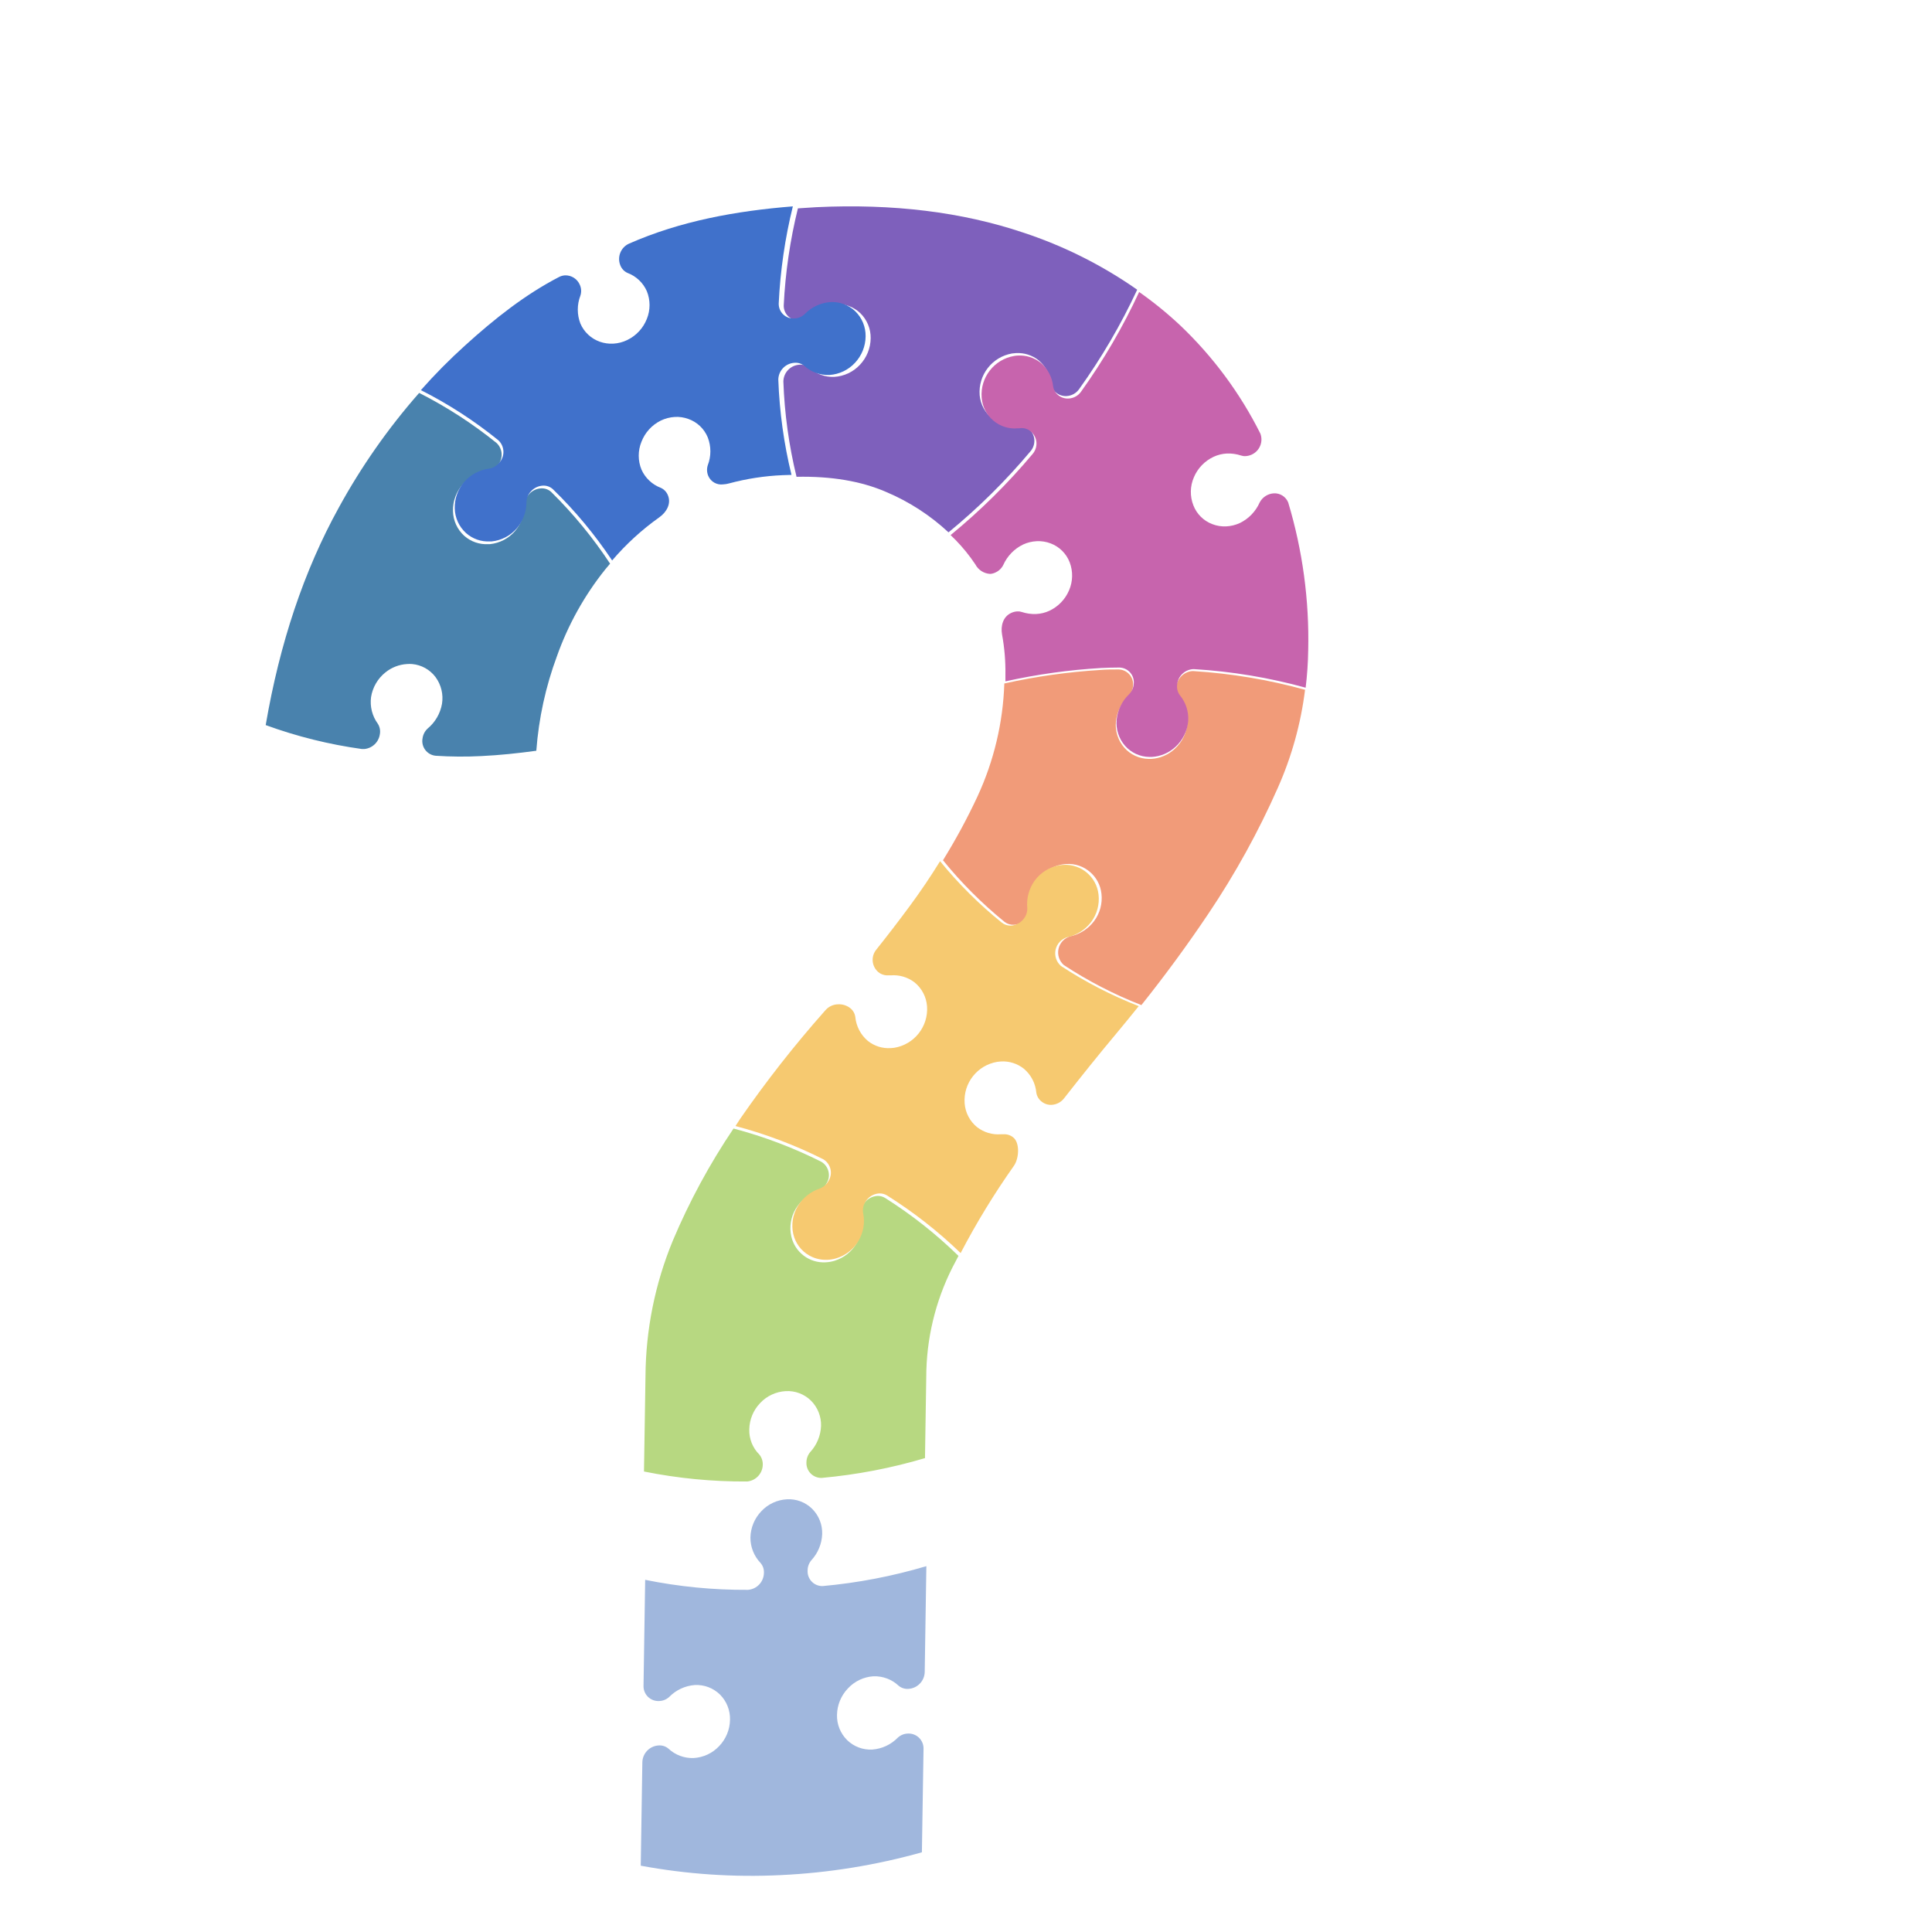
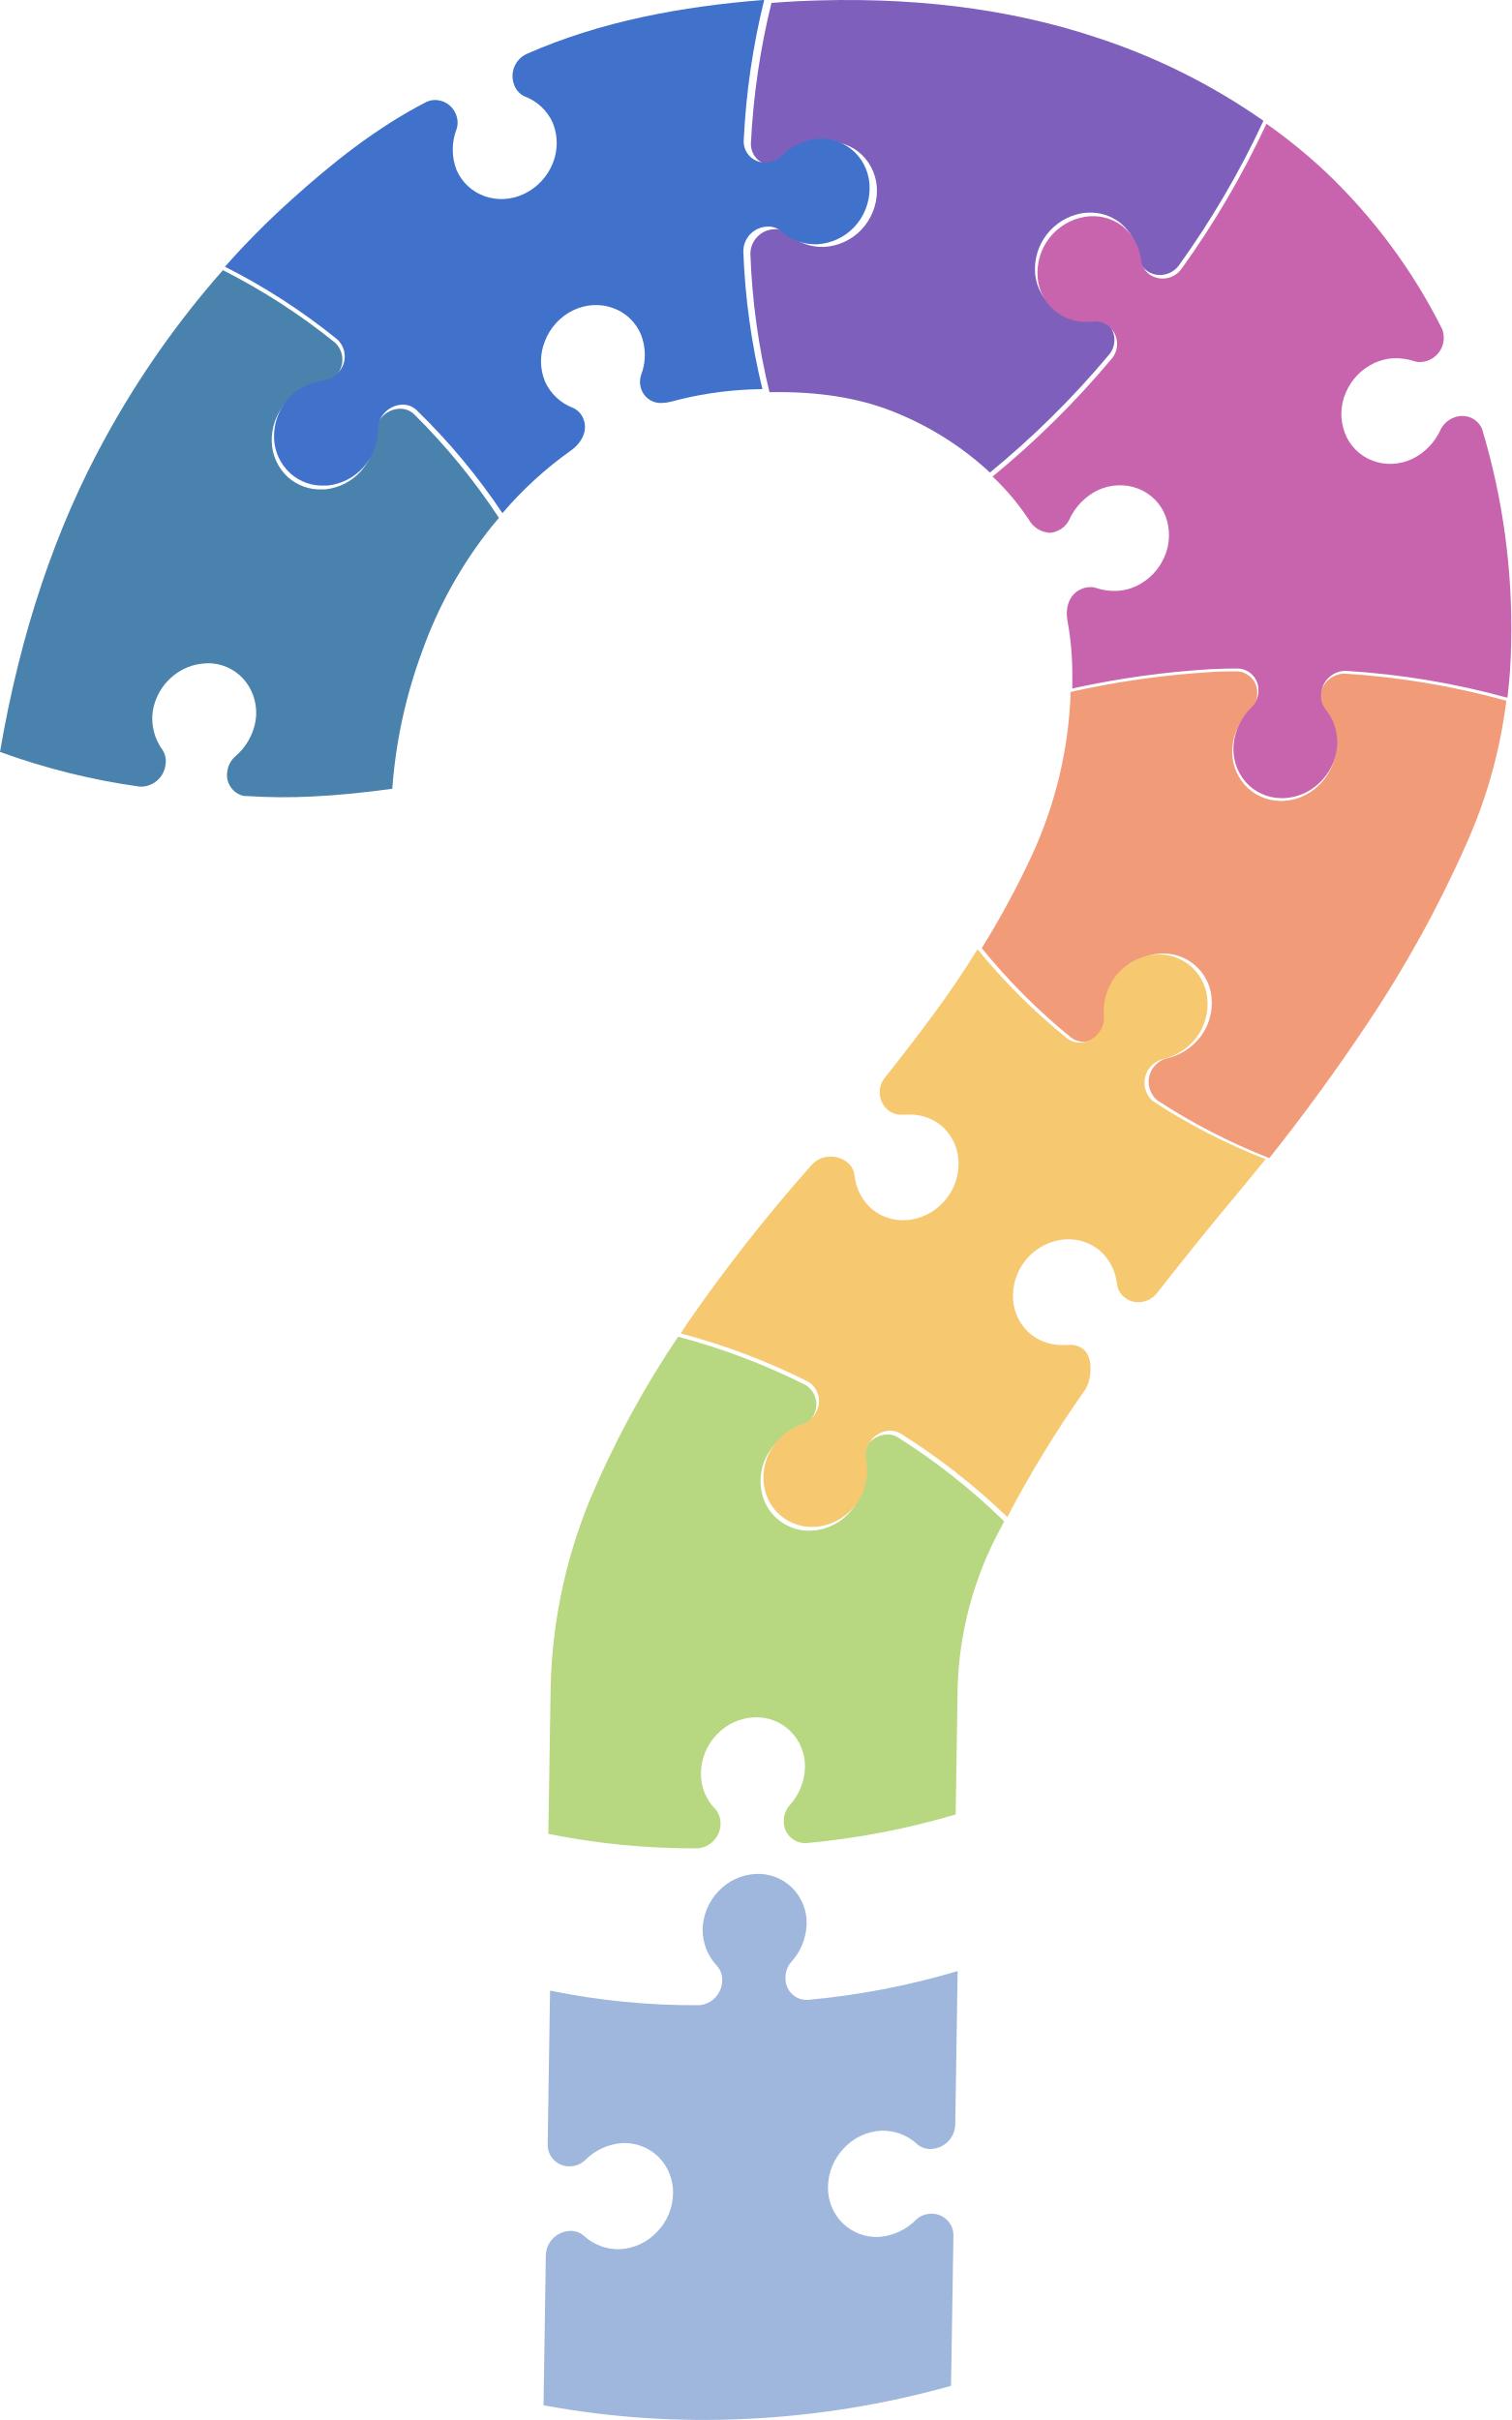
- <svg xmlns="http://www.w3.org/2000/svg" id="Question_mark" data-name="Question mark" viewBox="0 0 424 424">
+ <svg xmlns="http://www.w3.org/2000/svg" id="Question_mark" data-name="Question mark" viewBox="0 0 228.82 366.39">
  <defs>
    <style>.cls-1{fill:#a0b7dd;}.cls-2{fill:url(#linear-gradient);}.cls-3{fill:#4982ad;}.cls-4{fill:#7e60bc;}.cls-5{fill:#4071cb;}.cls-6{fill:#f19b79;}.cls-7{fill:#c764ad;}.cls-8{fill:#f6c970;}</style>
-     <linearGradient id="linear-gradient" x1="141.27" y1="286.39" x2="210.33" y2="286.39" gradientUnits="userSpaceOnUse">
+     <linearGradient id="linear-gradient" x1="86.14" y1="103.38" x2="155.16" y2="103.38" gradientTransform="matrix(1, 0, 0, -1, 0, 348.11)" gradientUnits="userSpaceOnUse">
      <stop offset="0" stop-color="#9ed940" />
      <stop offset="0" stop-color="#b7d881" />
    </linearGradient>
  </defs>
-   <path class="cls-1" d="M191.69,367.88a7.69,7.69,0,0,1,5.52,2.07,3,3,0,0,0,2.18.69,3.8,3.8,0,0,0,3.55-3.71c.09-5.8.34-22.35.36-23.22a116.42,116.42,0,0,1-22.74,4.37,3.22,3.22,0,0,1-3.32-3.38,3.46,3.46,0,0,1,.82-2.28,9,9,0,0,0,2.38-5.76,7.5,7.5,0,0,0-2.22-5.55,7.27,7.27,0,0,0-5.53-2.07,8.27,8.27,0,0,0-5.6,2.61,8.6,8.6,0,0,0-2.4,5.77A8,8,0,0,0,166.9,343a3.07,3.07,0,0,1,.75,2.2,3.78,3.78,0,0,1-3.52,3.71,109.62,109.62,0,0,1-22.54-2.2c0,.88-.27,17.42-.36,23.23a3.25,3.25,0,0,0,3.43,3.37,3.38,3.38,0,0,0,2.21-.9,8.78,8.78,0,0,1,5.59-2.61,7.37,7.37,0,0,1,5.54,2.08,7.56,7.56,0,0,1,2.21,5.56,8.54,8.54,0,0,1-2.39,5.77,8.3,8.3,0,0,1-5.61,2.61,7.66,7.66,0,0,1-5.52-2.07,3,3,0,0,0-2.18-.69,3.79,3.79,0,0,0-3.54,3.71c-.09,5.67-.34,21.83-.35,22.68a132.63,132.63,0,0,0,30.79,2.06,138.7,138.7,0,0,0,30.91-5c0-.85.27-17,.36-22.68a3.27,3.27,0,0,0-3.44-3.38,3.4,3.4,0,0,0-2.21.9,8.7,8.7,0,0,1-5.59,2.61,7.33,7.33,0,0,1-5.53-2.08,7.5,7.5,0,0,1-2.22-5.55,8.62,8.62,0,0,1,2.39-5.78A8.34,8.34,0,0,1,191.69,367.88Z" />
-   <path class="cls-2" d="M194.24,262.9a3.06,3.06,0,0,0-1.76-.44,3.81,3.81,0,0,0-3,1.89,3.47,3.47,0,0,0-.49,2.35,8.57,8.57,0,0,1-5.86,10,8,8,0,0,1-1.94.33,7.3,7.3,0,0,1-7.53-5.69,8.28,8.28,0,0,1,1-6.1,9.05,9.05,0,0,1,4.87-3.88,3.51,3.51,0,0,0,1.83-1.6,3.41,3.41,0,0,0-1.12-4.8,99.35,99.35,0,0,0-19.26-7.29,144,144,0,0,0-13.32,24.6,79.19,79.19,0,0,0-6,29.76c-.08,5.23-.31,20.13-.33,20.91a110.73,110.73,0,0,0,22.64,2.19,3.77,3.77,0,0,0,3.43-3.71,3.39,3.39,0,0,0-.75-2.2,7.45,7.45,0,0,1-2.21-5.53,8.55,8.55,0,0,1,2.39-5.78,8.3,8.3,0,0,1,5.61-2.61,7.29,7.29,0,0,1,5.53,2.08,7.54,7.54,0,0,1,2.22,5.55,9,9,0,0,1-2.39,5.76,3.56,3.56,0,0,0-.82,2.27,3.25,3.25,0,0,0,3.41,3.38A116.65,116.65,0,0,0,203,320c0-.73.23-14.48.3-19.31a53.61,53.61,0,0,1,6.43-23.88l.62-1.19A97.67,97.67,0,0,0,194.24,262.9Z" />
-   <path class="cls-3" d="M121,108a3,3,0,0,0-2.28-.82,3.75,3.75,0,0,0-2.63,1.3,3.48,3.48,0,0,0-.93,2.23,9,9,0,0,1-2.14,5.85,8.4,8.4,0,0,1-5.5,2.86l-.37,0a7.32,7.32,0,0,1-5.27-1.83,7.54,7.54,0,0,1-2.47-5.43,8.54,8.54,0,0,1,2.14-5.86,8.77,8.77,0,0,1,5.48-2.86,3.46,3.46,0,0,0,2.08-1.21,3.52,3.52,0,0,0-.12-5,96.26,96.26,0,0,0-17-11,139.74,139.74,0,0,0-17.68,25.25q-11.38,20.64-16,47.65a102.71,102.71,0,0,0,21.11,5.25,3.17,3.17,0,0,0,.53,0,3.79,3.79,0,0,0,3.41-3.23,3.21,3.21,0,0,0-.43-2.3A8.09,8.09,0,0,1,81.43,153a8.67,8.67,0,0,1,3.15-5.43,8.33,8.33,0,0,1,4.75-1.84,6.86,6.86,0,0,1,1.11,0,7.22,7.22,0,0,1,5.14,2.86A7.8,7.8,0,0,1,97,154.47a9.12,9.12,0,0,1-3.14,5.41A3.55,3.55,0,0,0,92.74,162a3.24,3.24,0,0,0,2.88,3.86,85.35,85.35,0,0,0,10,.07c4-.19,8.08-.62,12.08-1.17A75.78,75.78,0,0,1,122.23,144a65.54,65.54,0,0,1,10.57-19c.35-.44.72-.87,1.09-1.3A96.83,96.83,0,0,0,121,108Z" />
-   <path class="cls-4" d="M224.61,51.06q-20.19-6.8-45.5-5.59c-1.33.07-2.65.16-4,.26A111.63,111.63,0,0,0,172,67a3.22,3.22,0,0,0,3.47,3.31,3.43,3.43,0,0,0,2.2-.92,8.76,8.76,0,0,1,5.65-2.67,7.33,7.33,0,0,1,5.48,2,7.53,7.53,0,0,1,2.28,5.52,8.64,8.64,0,0,1-2.34,5.8,8.38,8.38,0,0,1-5.66,2.67,7.62,7.62,0,0,1-5.46-2,3.09,3.09,0,0,0-2.2-.67,3.75,3.75,0,0,0-3.5,3.7,103.69,103.69,0,0,0,2.89,20.9q11.42-.24,19.63,3.31a46.79,46.79,0,0,1,13.72,8.88,135.39,135.39,0,0,0,18-17.8,3.49,3.49,0,0,0-.46-5,3.16,3.16,0,0,0-2.19-.68c-.21,0-.43,0-.64,0a7.52,7.52,0,0,1-5.1-1.49A7.42,7.42,0,0,1,215,86.74a8.6,8.6,0,0,1,7.11-9.17,8.33,8.33,0,0,1,.86-.08,7.29,7.29,0,0,1,4.9,1.53,7.76,7.76,0,0,1,2.81,5.22,3,3,0,0,0,1.19,2,3.28,3.28,0,0,0,2.2.68,3.58,3.58,0,0,0,2.71-1.46,135.57,135.57,0,0,0,12.79-21.88A95.74,95.74,0,0,0,224.61,51.06Z" />
-   <path class="cls-5" d="M187.69,68.3a7.35,7.35,0,0,0-5.56-2,8.78,8.78,0,0,0-5.56,2.66,3.42,3.42,0,0,1-2.24.93,3.21,3.21,0,0,1-3.43-3.31A110.82,110.82,0,0,1,174,45.29c-12.47,1-24.66,3.2-36,8.2a3.7,3.7,0,0,0-1.86,4.74,3,3,0,0,0,1.56,1.66,7.53,7.53,0,0,1,4.25,4,8.1,8.1,0,0,1,0,6.12,8.66,8.66,0,0,1-4.27,4.6,8,8,0,0,1-3.13.81,7.65,7.65,0,0,1-2.9-.42A7.27,7.27,0,0,1,127.37,71a8.52,8.52,0,0,1,0-6.11,3.27,3.27,0,0,0-.11-2.36A3.41,3.41,0,0,0,124,60.43a3.24,3.24,0,0,0-1.29.35c-7.43,3.84-14.14,9.14-20.6,15a122.3,122.3,0,0,0-9.74,9.84,94.72,94.72,0,0,1,17,11,3.51,3.51,0,0,1,.13,5,3.46,3.46,0,0,1-2.08,1.21,8.82,8.82,0,0,0-5.48,2.86,8.54,8.54,0,0,0-2.14,5.86,7.52,7.52,0,0,0,2.47,5.43,7.29,7.29,0,0,0,5.26,1.84l.38,0a8.42,8.42,0,0,0,5.5-2.86,8.93,8.93,0,0,0,2.13-5.84,3.5,3.5,0,0,1,.94-2.24,3.79,3.79,0,0,1,2.63-1.3,3,3,0,0,1,2.27.82A96.22,96.22,0,0,1,134.34,123a57.13,57.13,0,0,1,10.38-9.49c1.6-1.14,2.61-3,1.87-4.79a3,3,0,0,0-1.57-1.66,7.58,7.58,0,0,1-4.24-4,8.06,8.06,0,0,1,0-6.12A8.66,8.66,0,0,1,145,92.31a8.21,8.21,0,0,1,3.13-.81,7.44,7.44,0,0,1,2.9.43A7.18,7.18,0,0,1,155.33,96a8.45,8.45,0,0,1,0,6.1,3.35,3.35,0,0,0,.12,2.37,3.11,3.11,0,0,0,3.27,1.83,5.8,5.8,0,0,0,1.28-.21,54.06,54.06,0,0,1,11.77-1.81l1.93-.06a104.41,104.41,0,0,1-2.89-20.9,3.76,3.76,0,0,1,3.53-3.7,3,3,0,0,1,2.17.67,7.74,7.74,0,0,0,5.54,2,8.38,8.38,0,0,0,5.59-2.67,8.6,8.6,0,0,0,2.33-5.8A7.53,7.53,0,0,0,187.69,68.3Z" />
-   <path class="cls-6" d="M261.94,147.28h-.32a3.8,3.8,0,0,0-3.45,3.48,3.19,3.19,0,0,0,.6,2.25,8,8,0,0,1,1.83,5.7,8.63,8.63,0,0,1-2.77,5.62,8.25,8.25,0,0,1-5.2,2.22h-.54a7.29,7.29,0,0,1-5.36-2.47,7.6,7.6,0,0,1-1.83-5.71,9,9,0,0,1,2.75-5.61,3.51,3.51,0,0,0,1-2.22,3.24,3.24,0,0,0-3.16-3.62c-1.33,0-2.67,0-4,.11A134.61,134.61,0,0,0,220.41,150a64,64,0,0,1-5.89,24.79,134.09,134.09,0,0,1-7.57,14,92,92,0,0,0,13.52,13.53,3.07,3.07,0,0,0,2.05.63,3.77,3.77,0,0,0,2.83-1.56,3.48,3.48,0,0,0,.74-2.3,8.83,8.83,0,0,1,1.62-6,8.42,8.42,0,0,1,5.24-3.35,8.06,8.06,0,0,1,1.1-.13,7.32,7.32,0,0,1,7.68,6.54,8.45,8.45,0,0,1-1.62,6,8.86,8.86,0,0,1-5.23,3.34,3.68,3.68,0,0,0-1.39,6.32,92.19,92.19,0,0,0,17,8.77q7.91-9.92,14.74-20.11a179.61,179.61,0,0,0,15.18-27.52,76,76,0,0,0,6-21.57A120.46,120.46,0,0,0,261.94,147.28Z" />
-   <path class="cls-7" d="M282.71,110.27a3.22,3.22,0,0,0-3.18-2,3.75,3.75,0,0,0-3.08,2,9.1,9.1,0,0,1-4.34,4.51,8.12,8.12,0,0,1-3,.74,7.44,7.44,0,0,1-3.05-.49,7.17,7.17,0,0,1-4.17-4.15,8.08,8.08,0,0,1,.12-6.13,8.69,8.69,0,0,1,4.35-4.51,7.81,7.81,0,0,1,2.88-.71,8.86,8.86,0,0,1,3.13.44,2.55,2.55,0,0,0,1,.13,3.73,3.73,0,0,0,1.35-.34,3.65,3.65,0,0,0,1.88-4.61A85.82,85.82,0,0,0,259,71.4a82.46,82.46,0,0,0-9-7.32A135.59,135.59,0,0,1,237.22,86a3.54,3.54,0,0,1-2.7,1.46,3.32,3.32,0,0,1-2.21-.68,3.09,3.09,0,0,1-1.19-2,7.79,7.79,0,0,0-2.8-5.22,7.36,7.36,0,0,0-4.9-1.53,6.11,6.11,0,0,0-.86.09,8.6,8.6,0,0,0-7.12,9.15A7.28,7.28,0,0,0,223.37,94c.21,0,.42,0,.79-.06a3.09,3.09,0,0,1,2,.69,3.49,3.49,0,0,1,.46,5,136,136,0,0,1-18,17.8c.39.37.77.74,1.14,1.12a37.5,37.5,0,0,1,4.29,5.31,3.9,3.9,0,0,0,3.24,2.09,3.1,3.1,0,0,0,1.13-.29,3.54,3.54,0,0,0,1.76-1.67,9.12,9.12,0,0,1,4.35-4.49,8,8,0,0,1,3-.73,7.49,7.49,0,0,1,3.06.49,7.21,7.21,0,0,1,4.17,4.16,8.17,8.17,0,0,1-.14,6.13,8.71,8.71,0,0,1-4.36,4.51,7.68,7.68,0,0,1-2.86.69,8.78,8.78,0,0,1-3.15-.44,2.6,2.6,0,0,0-1-.13,3.49,3.49,0,0,0-1.34.34c-1.79.82-2.33,2.83-2,4.72a44.83,44.83,0,0,1,.74,8.8c0,.5,0,1,0,1.49a133.45,133.45,0,0,1,21-2.93c1.33-.06,2.66-.1,4-.1a3.23,3.23,0,0,1,3.16,3.62,3.62,3.62,0,0,1-1,2.22,9,9,0,0,0-2.75,5.6,7.63,7.63,0,0,0,1.83,5.72,7.25,7.25,0,0,0,5.36,2.46c.18,0,.36,0,.54,0a8.33,8.33,0,0,0,5.2-2.23,8.66,8.66,0,0,0,2.77-5.62,8,8,0,0,0-1.83-5.7,3.16,3.16,0,0,1-.6-2.25,3.77,3.77,0,0,1,3.45-3.47,1.61,1.61,0,0,1,.31,0,119.3,119.3,0,0,1,24.45,4.07,77.17,77.17,0,0,0,.56-8.22A104.27,104.27,0,0,0,282.71,110.27Z" />
-   <path class="cls-8" d="M232.85,212a3.68,3.68,0,0,1,1.39-6.32,9,9,0,0,0,5.23-3.34,8.44,8.44,0,0,0,1.62-6,7.34,7.34,0,0,0-7.68-6.54,9.83,9.83,0,0,0-1.09.13,8.55,8.55,0,0,0-5.26,3.35,8.86,8.86,0,0,0-1.61,6,3.5,3.5,0,0,1-.74,2.3,3.8,3.8,0,0,1-2.83,1.56,3.08,3.08,0,0,1-2-.64A91.5,91.5,0,0,1,206.31,189q-3.12,5.07-6.77,10-3.48,4.71-7.18,9.35a3.53,3.53,0,0,0,.41,5,3.17,3.17,0,0,0,2.19.7,4.9,4.9,0,0,1,.54,0,7.6,7.6,0,0,1,5.19,1.53,7.46,7.46,0,0,1,2.76,5.27,8.61,8.61,0,0,1-7.2,9.1,6.85,6.85,0,0,1-.78.07,7.29,7.29,0,0,1-5-1.57,7.85,7.85,0,0,1-2.76-5.25,3,3,0,0,0-1.17-2,4,4,0,0,0-2.64-.79,3.73,3.73,0,0,0-2.67,1.21l-.27.3a250.69,250.69,0,0,0-18.55,23.66l-1,1.54a99.35,99.35,0,0,1,19.26,7.29,3.42,3.42,0,0,1,1.12,4.81,3.54,3.54,0,0,1-1.82,1.59,9,9,0,0,0-4.88,3.88,8.31,8.31,0,0,0-1,6.11,7.29,7.29,0,0,0,3.52,4.74,7.37,7.37,0,0,0,4,.94,8,8,0,0,0,1.93-.33,8.57,8.57,0,0,0,5.87-10,3.47,3.47,0,0,1,.49-2.35,3.8,3.8,0,0,1,3-1.89,3.06,3.06,0,0,1,1.76.44A98.51,98.51,0,0,1,210.82,275a167.54,167.54,0,0,1,11.69-19.14c1.16-1.66,1.33-5.07-.14-6.24a3.1,3.1,0,0,0-2.19-.69l-.53,0a7.59,7.59,0,0,1-5.19-1.54,7.44,7.44,0,0,1-2.76-5.26,8.59,8.59,0,0,1,7.19-9.1,7,7,0,0,1,.79-.08,7.39,7.39,0,0,1,5,1.58,7.75,7.75,0,0,1,2.75,5.24,3.05,3.05,0,0,0,1.18,2,3.24,3.24,0,0,0,2.2.7,3.69,3.69,0,0,0,2.71-1.43c3.65-4.66,7.45-9.42,11.48-14.23,1.67-2,3.3-4,4.91-6A92.58,92.58,0,0,1,232.85,212Z" />
+   <path class="cls-1" d="M136.5,326.21a7.68,7.68,0,0,1,5.52,2.07,3,3,0,0,0,2.18.69,3.8,3.8,0,0,0,3.55-3.71c.09-5.8.34-22.35.36-23.22a116.39,116.39,0,0,1-22.74,4.37,3.22,3.22,0,0,1-3.32-3.11V303a3.47,3.47,0,0,1,.82-2.28,9,9,0,0,0,2.38-5.76,7.49,7.49,0,0,0-2.22-5.55,7.3,7.3,0,0,0-5.53-2.07,8.27,8.27,0,0,0-5.6,2.61,8.62,8.62,0,0,0-2.4,5.77,8,8,0,0,0,2.21,5.58,3.07,3.07,0,0,1,.75,2.2,3.78,3.78,0,0,1-3.52,3.71A109.38,109.38,0,0,1,86.4,305c0,.88-.27,17.42-.36,23.23a3.25,3.25,0,0,0,3.12,3.37h.31a3.36,3.36,0,0,0,2.21-.9,8.75,8.75,0,0,1,5.59-2.61,7.35,7.35,0,0,1,5.54,2.08,7.55,7.55,0,0,1,2.21,5.56,8.51,8.51,0,0,1-2.39,5.77A8.31,8.31,0,0,1,97,344.15a7.68,7.68,0,0,1-5.52-2.07,3,3,0,0,0-2.18-.69,3.79,3.79,0,0,0-3.54,3.71c-.09,5.67-.34,21.83-.35,22.68a133,133,0,0,0,30.79,2.06,138.88,138.88,0,0,0,30.91-5c0-.85.27-17,.36-22.68a3.27,3.27,0,0,0-3.15-3.38h-.29a3.36,3.36,0,0,0-2.21.9,8.72,8.72,0,0,1-5.59,2.61,7.34,7.34,0,0,1-5.53-2.08,7.49,7.49,0,0,1-2.22-5.55,8.65,8.65,0,0,1,2.39-5.78A8.33,8.33,0,0,1,136.5,326.21Z" transform="translate(-3.12 -3.62)" />
+   <path class="cls-2" d="M139.05,221.23a3,3,0,0,0-1.76-.44,3.81,3.81,0,0,0-3,1.89,3.46,3.46,0,0,0-.49,2.35,8.57,8.57,0,0,1-5.86,10,8,8,0,0,1-1.94.33,7.3,7.3,0,0,1-7.53-5.69,8.25,8.25,0,0,1,1-6.1,9.05,9.05,0,0,1,4.87-3.88,3.54,3.54,0,0,0,1.83-1.6,3.41,3.41,0,0,0-1-4.72l-.13-.08A99.51,99.51,0,0,0,105.79,206a144,144,0,0,0-13.32,24.6,79.18,79.18,0,0,0-6,29.76c-.08,5.23-.31,20.13-.33,20.91a111,111,0,0,0,22.64,2.19,3.76,3.76,0,0,0,3.43-3.71,3.38,3.38,0,0,0-.75-2.2,7.49,7.49,0,0,1-2.21-5.53,8.54,8.54,0,0,1,2.39-5.78,8.27,8.27,0,0,1,5.61-2.61,7.29,7.29,0,0,1,5.53,2.08,7.52,7.52,0,0,1,2.22,5.55,9,9,0,0,1-2.39,5.76,3.55,3.55,0,0,0-.82,2.27,3.25,3.25,0,0,0,3.11,3.38h.3a116.68,116.68,0,0,0,22.61-4.34c0-.73.23-14.48.3-19.31a53.65,53.65,0,0,1,6.43-23.88l.62-1.19A97.91,97.91,0,0,0,139.05,221.23Z" transform="translate(-3.12 -3.62)" />
+   <path class="cls-3" d="M65.81,66.33a3,3,0,0,0-2.28-.82,3.75,3.75,0,0,0-2.63,1.3A3.45,3.45,0,0,0,60,69a9,9,0,0,1-2.14,5.85,8.41,8.41,0,0,1-5.5,2.86H52a7.33,7.33,0,0,1-5.27-1.83,7.55,7.55,0,0,1-2.47-5.43,8.53,8.53,0,0,1,2.14-5.86,8.78,8.78,0,0,1,5.48-2.86,3.45,3.45,0,0,0,2.08-1.21,3.52,3.52,0,0,0-.09-5l0,0a96.32,96.32,0,0,0-17-11A140,140,0,0,0,19.12,69.81q-11.39,20.64-16,47.65a103,103,0,0,0,21.11,5.25,4.69,4.69,0,0,0,.53,0,3.78,3.78,0,0,0,3.41-3.23,3.2,3.2,0,0,0-.43-2.3,8.09,8.09,0,0,1-1.5-5.85,8.69,8.69,0,0,1,3.15-5.43,8.33,8.33,0,0,1,4.75-1.84,6.86,6.86,0,0,1,1.11,0,7.22,7.22,0,0,1,5.14,2.86,7.77,7.77,0,0,1,1.42,5.88,9.15,9.15,0,0,1-3.14,5.41,3.53,3.53,0,0,0-1.12,2.12,3.24,3.24,0,0,0,2.54,3.81l.34,0a85.55,85.55,0,0,0,10,.07c4-.19,8.08-.62,12.08-1.17A75.74,75.74,0,0,1,67,102.33a65.4,65.4,0,0,1,10.57-19c.35-.44.72-.87,1.09-1.3A96.52,96.52,0,0,0,65.81,66.33Z" transform="translate(-3.12 -3.62)" />
+   <path class="cls-4" d="M169.42,9.39Q149.23,2.6,123.92,3.8c-1.33.07-2.65.16-4,.26a111.51,111.51,0,0,0-3.11,21.27,3.23,3.23,0,0,0,3.12,3.32h.35a3.41,3.41,0,0,0,2.2-.92,8.7,8.7,0,0,1,5.65-2.67,7.31,7.31,0,0,1,5.48,2,7.53,7.53,0,0,1,2.28,5.52,8.62,8.62,0,0,1-2.34,5.8A8.39,8.39,0,0,1,127.89,41a7.65,7.65,0,0,1-5.46-2,3.08,3.08,0,0,0-2.2-.67,3.75,3.75,0,0,0-3.5,3.7A103.75,103.75,0,0,0,119.62,63q11.41-.24,19.63,3.31A46.81,46.81,0,0,1,153,75.16a135.76,135.76,0,0,0,18-17.8,3.48,3.48,0,0,0-.37-4.92l-.09-.08a3.15,3.15,0,0,0-2.19-.68h-.64a7.53,7.53,0,0,1-5.1-1.49,7.45,7.45,0,0,1-2.77-5.12,8.6,8.6,0,0,1,7.11-9.17,8.33,8.33,0,0,1,.86-.08,7.27,7.27,0,0,1,4.9,1.53,7.77,7.77,0,0,1,2.81,5.22,3,3,0,0,0,1.19,2,3.3,3.3,0,0,0,2.2.68,3.57,3.57,0,0,0,2.71-1.46,135.25,135.25,0,0,0,12.79-21.88A95.63,95.63,0,0,0,169.42,9.39Z" transform="translate(-3.12 -3.62)" />
+   <path class="cls-5" d="M132.5,26.63a7.33,7.33,0,0,0-5.56-2,8.76,8.76,0,0,0-5.56,2.66,3.45,3.45,0,0,1-2.24.93,3.2,3.2,0,0,1-3.42-3c0-.11,0-.22,0-.33a110.91,110.91,0,0,1,3.1-21.29c-12.47,1-24.66,3.2-36,8.2A3.7,3.7,0,0,0,81,16.56a3,3,0,0,0,1.56,1.66,7.52,7.52,0,0,1,4.25,4,8.1,8.1,0,0,1,0,6.12,8.69,8.69,0,0,1-4.27,4.6,7.93,7.93,0,0,1-3.13.81,7.74,7.74,0,0,1-2.9-.42,7.28,7.28,0,0,1-4.28-4,8.58,8.58,0,0,1,0-6.11,3.26,3.26,0,0,0-.11-2.36,3.4,3.4,0,0,0-3.26-2.1,3.22,3.22,0,0,0-1.29.35c-7.43,3.84-14.14,9.14-20.6,15A122.21,122.21,0,0,0,37.18,44a95.2,95.2,0,0,1,17,11,3.51,3.51,0,0,1,.17,5l0,0a3.45,3.45,0,0,1-2.08,1.21A8.83,8.83,0,0,0,46.75,64a8.53,8.53,0,0,0-2.14,5.86,7.51,7.51,0,0,0,2.47,5.43,7.26,7.26,0,0,0,5.26,1.84h.38a8.41,8.41,0,0,0,5.5-2.86,8.92,8.92,0,0,0,2.13-5.84,3.51,3.51,0,0,1,.94-2.24,3.79,3.79,0,0,1,2.63-1.3,3,3,0,0,1,2.27.82,96.31,96.31,0,0,1,13,15.6,57,57,0,0,1,10.38-9.49c1.6-1.14,2.61-3,1.87-4.79a3,3,0,0,0-1.57-1.66,7.6,7.6,0,0,1-4.24-4,8.1,8.1,0,0,1,0-6.12,8.66,8.66,0,0,1,4.22-4.63,8.11,8.11,0,0,1,3.13-.81,7.52,7.52,0,0,1,2.9.43,7.17,7.17,0,0,1,4.3,4.07,8.45,8.45,0,0,1,0,6.1,3.34,3.34,0,0,0,.12,2.37,3.11,3.11,0,0,0,3.27,1.83,5.61,5.61,0,0,0,1.28-.21,53.9,53.9,0,0,1,11.77-1.81l1.93-.06a104.46,104.46,0,0,1-2.89-20.9,3.76,3.76,0,0,1,3.53-3.7,3,3,0,0,1,2.17.67,7.74,7.74,0,0,0,5.54,2A8.35,8.35,0,0,0,132.45,38a8.57,8.57,0,0,0,2.33-5.8A7.53,7.53,0,0,0,132.5,26.63Z" transform="translate(-3.12 -3.62)" />
+   <path class="cls-6" d="M206.75,105.61h-.32a3.8,3.8,0,0,0-3.45,3.48,3.18,3.18,0,0,0,.6,2.25,8,8,0,0,1,1.83,5.7,8.63,8.63,0,0,1-2.77,5.62,8.28,8.28,0,0,1-5.2,2.22h-.54a7.3,7.3,0,0,1-5.36-2.47,7.58,7.58,0,0,1-1.83-5.71,9,9,0,0,1,2.75-5.61,3.53,3.53,0,0,0,1-2.22,3.24,3.24,0,0,0-2.84-3.6l-.32,0c-1.33,0-2.67,0-4,.11a133.9,133.9,0,0,0-21.08,3,63.92,63.92,0,0,1-5.89,24.79,133,133,0,0,1-7.57,14,92.47,92.47,0,0,0,13.52,13.53,3.09,3.09,0,0,0,2.05.63,3.77,3.77,0,0,0,2.83-1.56,3.47,3.47,0,0,0,.74-2.3,8.86,8.86,0,0,1,1.62-6,8.42,8.42,0,0,1,5.24-3.35,8.06,8.06,0,0,1,1.1-.13,7.32,7.32,0,0,1,7.68,6.54,8.47,8.47,0,0,1-1.62,6,8.85,8.85,0,0,1-5.23,3.34,3.68,3.68,0,0,0-1.39,6.32,93,93,0,0,0,17,8.77Q203.21,169,210,158.8a178.48,178.48,0,0,0,15.18-27.52,75.69,75.69,0,0,0,6-21.57A120,120,0,0,0,206.75,105.61Z" transform="translate(-3.12 -3.62)" />
+   <path class="cls-7" d="M227.52,68.6a3.21,3.21,0,0,0-3.18-2,3.75,3.75,0,0,0-3.08,2,9.07,9.07,0,0,1-4.34,4.51,8,8,0,0,1-3,.74,7.55,7.55,0,0,1-3-.49,7.14,7.14,0,0,1-4.17-4.15,8.08,8.08,0,0,1,.12-6.13,8.7,8.7,0,0,1,4.35-4.51,7.77,7.77,0,0,1,2.88-.71,9,9,0,0,1,3.13.44,2.6,2.6,0,0,0,1,.13,3.67,3.67,0,0,0,3.23-5,85.71,85.71,0,0,0-17.6-23.75,82.16,82.16,0,0,0-9-7.32A134.84,134.84,0,0,1,182,44.33a3.53,3.53,0,0,1-2.7,1.46,3.38,3.38,0,0,1-2.21-.68,3.1,3.1,0,0,1-1.19-2,7.76,7.76,0,0,0-2.8-5.22,7.33,7.33,0,0,0-4.9-1.53,6.27,6.27,0,0,0-.86.09,8.6,8.6,0,0,0-7.12,9.15A7.28,7.28,0,0,0,168,52.34h.15a4.29,4.29,0,0,0,.79-.06,3.08,3.08,0,0,1,2,.69,3.49,3.49,0,0,1,.54,4.91l-.08.09a135.76,135.76,0,0,1-18,17.8c.39.37.77.74,1.14,1.12a37.06,37.06,0,0,1,4.29,5.31,3.91,3.91,0,0,0,3.24,2.09,3,3,0,0,0,1.13-.29A3.49,3.49,0,0,0,165,82.32a9.17,9.17,0,0,1,4.35-4.49,8,8,0,0,1,3-.73,7.43,7.43,0,0,1,3.06.49,7.19,7.19,0,0,1,4.17,4.16,8.18,8.18,0,0,1-.14,6.13,8.72,8.72,0,0,1-4.36,4.51,7.65,7.65,0,0,1-2.86.69,8.65,8.65,0,0,1-3.15-.44,2.6,2.6,0,0,0-1-.13,3.49,3.49,0,0,0-1.34.34c-1.79.82-2.33,2.83-2,4.72a44.76,44.76,0,0,1,.74,8.8v1.49a133.84,133.84,0,0,1,21-2.93c1.33-.06,2.66-.1,4-.1a3.22,3.22,0,0,1,3.18,3.28,1.94,1.94,0,0,1,0,.34,3.64,3.64,0,0,1-1,2.22,9,9,0,0,0-2.75,5.6A7.61,7.61,0,0,0,191.7,122a7.26,7.26,0,0,0,5.36,2.46h.54a8.29,8.29,0,0,0,5.2-2.23,8.68,8.68,0,0,0,2.77-5.62,8,8,0,0,0-1.83-5.7,3.18,3.18,0,0,1-.6-2.25,3.76,3.76,0,0,1,3.45-3.47,1.61,1.61,0,0,1,.31,0,119.19,119.19,0,0,1,24.45,4.07,77.89,77.89,0,0,0,.56-8.22A104.4,104.4,0,0,0,227.52,68.6Z" transform="translate(-3.12 -3.62)" />
+   <path class="cls-8" d="M177.66,170.33a3.69,3.69,0,0,1,1.39-6.32,9,9,0,0,0,5.23-3.34,8.47,8.47,0,0,0,1.62-6,7.34,7.34,0,0,0-7.68-6.54,10.12,10.12,0,0,0-1.09.13,8.54,8.54,0,0,0-5.26,3.35,8.9,8.9,0,0,0-1.61,6,3.49,3.49,0,0,1-.74,2.3,3.8,3.8,0,0,1-2.83,1.56,3.07,3.07,0,0,1-2-.64,91.64,91.64,0,0,1-13.57-13.5q-3.12,5.07-6.77,10-3.48,4.71-7.18,9.35a3.53,3.53,0,0,0,.38,5l0,0a3.17,3.17,0,0,0,2.19.7h.54a7.61,7.61,0,0,1,5.19,1.53,7.48,7.48,0,0,1,2.76,5.27,8.61,8.61,0,0,1-7.2,9.1,6.85,6.85,0,0,1-.78.07,7.35,7.35,0,0,1-5-1.57,7.87,7.87,0,0,1-2.76-5.25,3,3,0,0,0-1.17-2,4,4,0,0,0-2.64-.79A3.73,3.73,0,0,0,126,180l-.27.3a252.08,252.08,0,0,0-18.55,23.66l-1,1.54a99.51,99.51,0,0,1,19.26,7.29,3.42,3.42,0,0,1,1.2,4.69l-.08.12a3.5,3.5,0,0,1-1.82,1.59A9,9,0,0,0,119.9,223a8.33,8.33,0,0,0-1,6.11,7.26,7.26,0,0,0,3.52,4.74,7.37,7.37,0,0,0,4,.94,7.88,7.88,0,0,0,1.93-.33,8.56,8.56,0,0,0,5.87-10,3.46,3.46,0,0,1,.49-2.35,3.81,3.81,0,0,1,3-1.89,3,3,0,0,1,1.76.44,98.29,98.29,0,0,1,16.16,12.65,168.45,168.45,0,0,1,11.69-19.14c1.16-1.66,1.33-5.07-.14-6.24a3.1,3.1,0,0,0-2.19-.69h-.53a7.62,7.62,0,0,1-5.19-1.54,7.44,7.44,0,0,1-2.76-5.26,8.59,8.59,0,0,1,7.19-9.1,7,7,0,0,1,.79-.08,7.41,7.41,0,0,1,5,1.58,7.77,7.77,0,0,1,2.75,5.24,3.08,3.08,0,0,0,1.18,2,3.3,3.3,0,0,0,2.2.7,3.67,3.67,0,0,0,2.71-1.43c3.65-4.66,7.45-9.42,11.48-14.23,1.67-2,3.3-4,4.91-6A92.76,92.76,0,0,1,177.66,170.33Z" transform="translate(-3.12 -3.62)" />
</svg>
